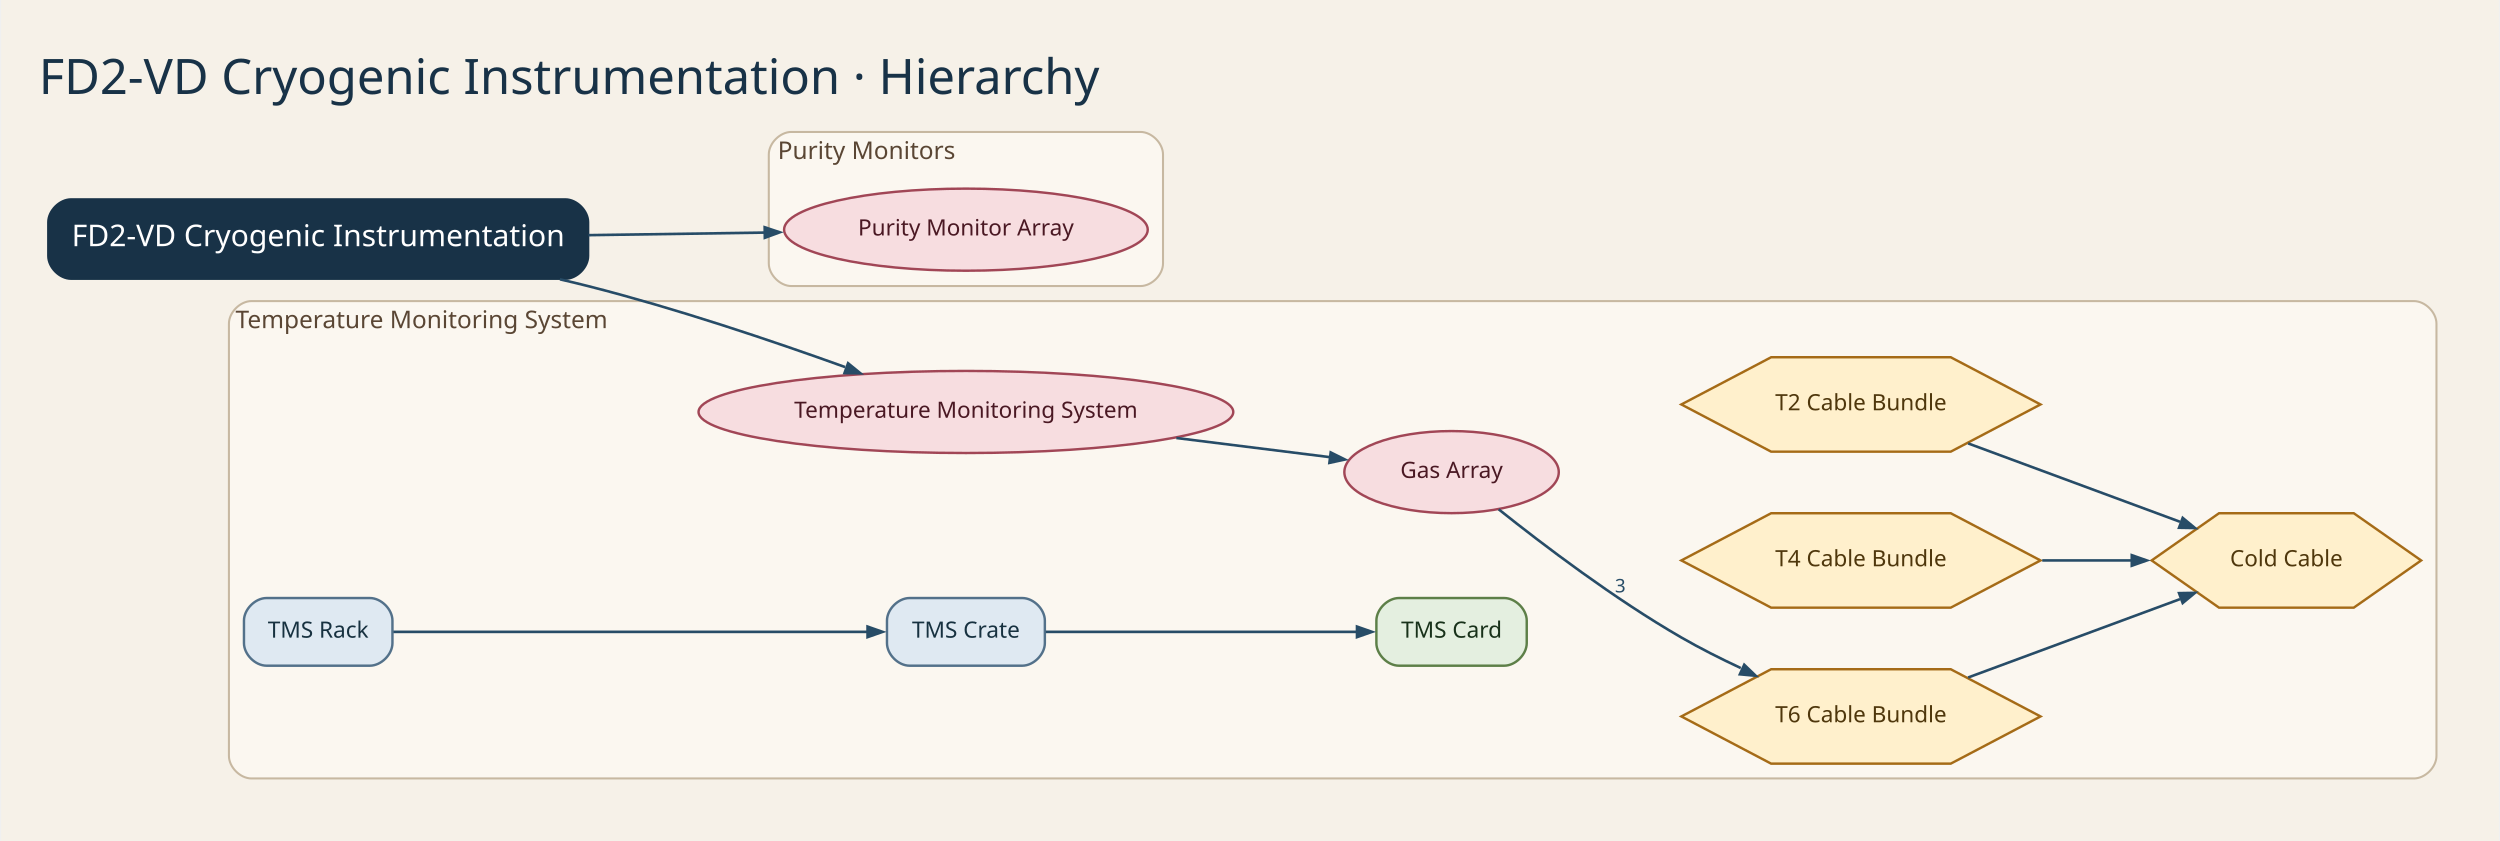
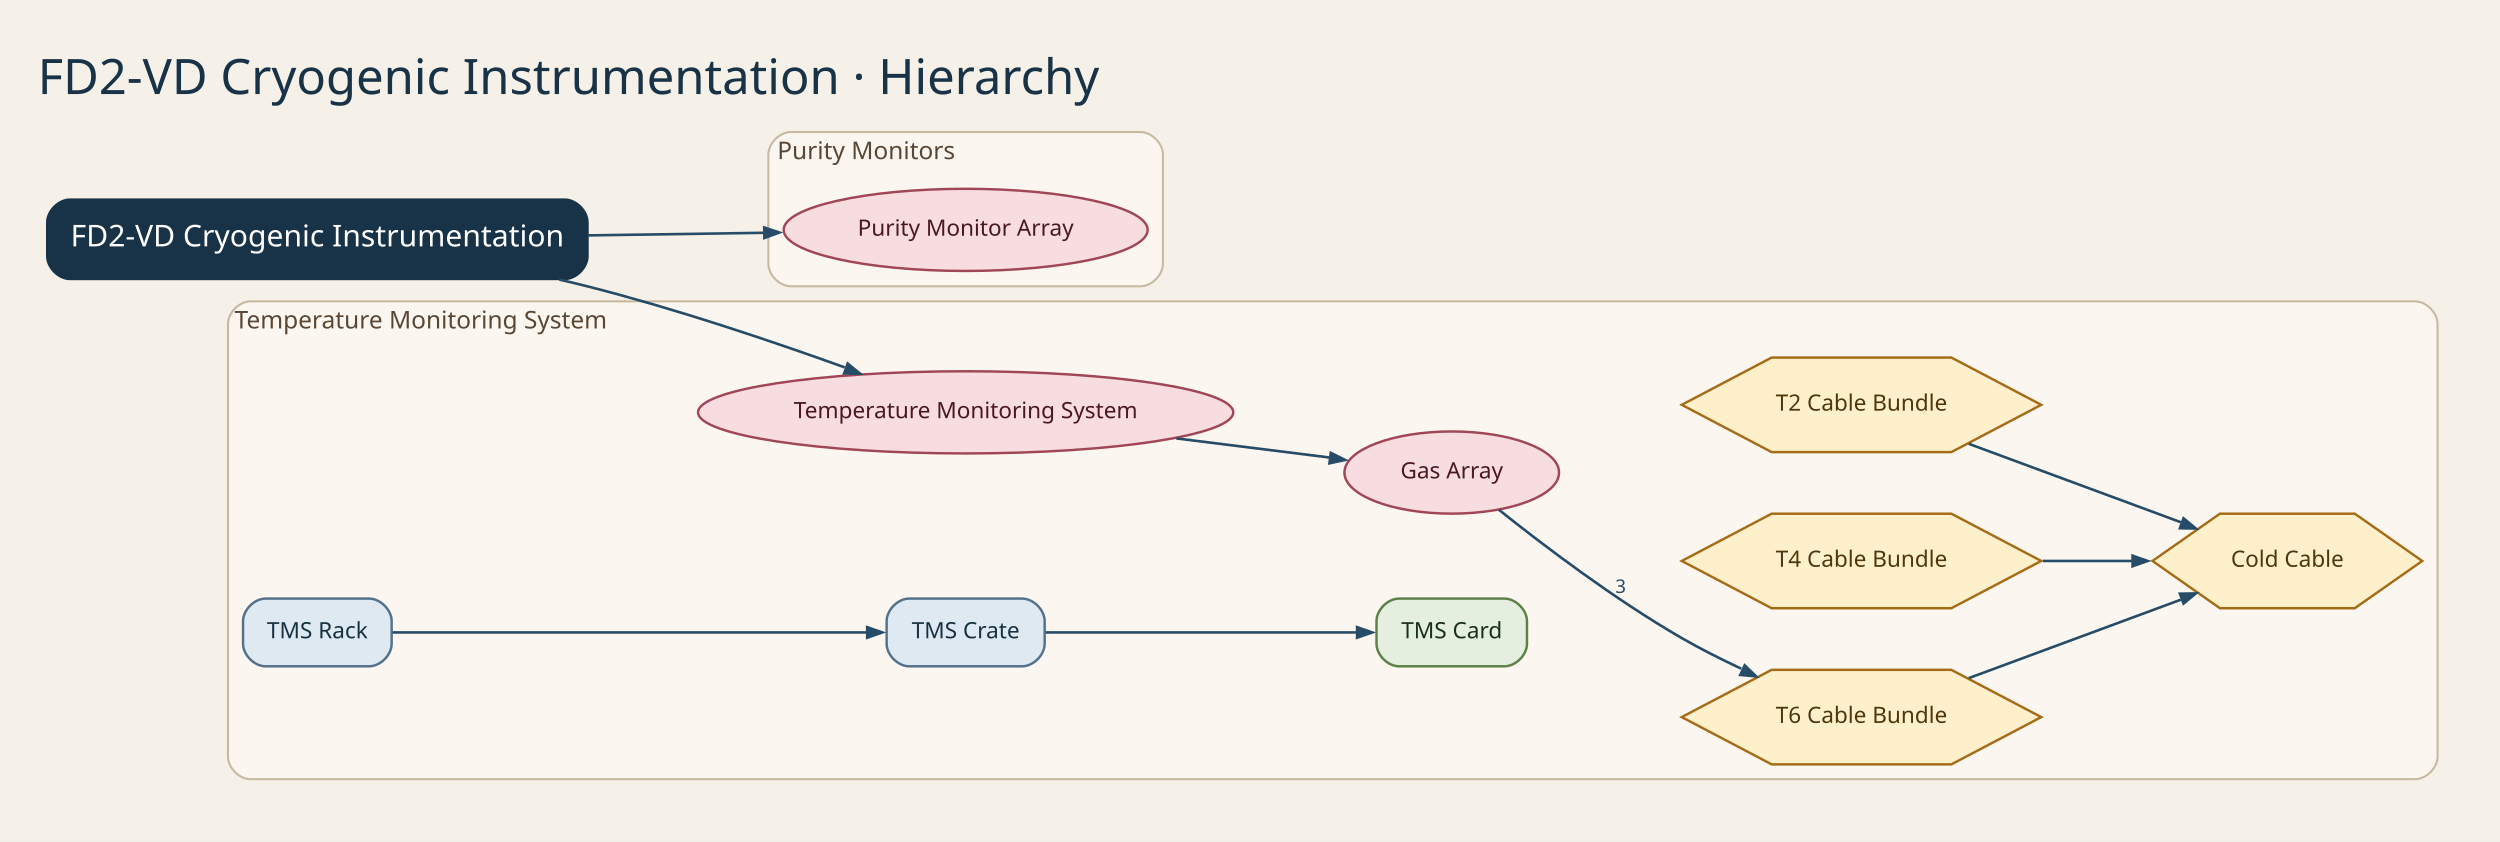
- <svg xmlns="http://www.w3.org/2000/svg" xmlns:xlink="http://www.w3.org/1999/xlink" width="1329pt" height="447pt" viewBox="0.00 0.00 1328.97 447.40">
+ <svg xmlns="http://www.w3.org/2000/svg" xmlns:xlink="http://www.w3.org/1999/xlink" preserveAspectRatio="xMidYMid meet" width="100%" height="100%" viewBox="0.00 0.00 1328.97 447.40">
  <g id="graph0" class="graph" transform="scale(1 1) rotate(0) translate(25.2 422.2)">
    <polygon fill="#f6f1e8" stroke="none" points="-25.2,25.2 -25.2,-422.2 1303.77,-422.2 1303.77,25.2 -25.2,25.2" />
    <text text-anchor="middle" x="277" y="-372.2" font-family="Iowan Old Style" font-size="26.00" fill="#183247">FD2-VD Cryogenic Instrumentation · Hierarchy</text>
+     <g id="clust2" class="cluster">
+       <g id="a_clust2">
+         <a xlink:href="../explorer.html#object=fd2_vd_ci.tms" xlink:title="Open Temperature Monitoring System in the interactive explorer" target="_top">
+           <path fill="#fbf7f0" stroke="#c7b8a1" stroke-width="1.1" d="M108,-8C108,-8 1258.57,-8 1258.57,-8 1264.57,-8 1270.57,-14 1270.57,-20 1270.57,-20 1270.57,-250 1270.57,-250 1270.57,-256 1264.57,-262 1258.57,-262 1258.57,-262 108,-262 108,-262 102,-262 96,-256 96,-250 96,-250 96,-20 96,-20 96,-14 102,-8 108,-8" />
+           <text text-anchor="middle" x="198.5" y="-247.6" font-family="Avenir Next" font-size="13.00" fill="#5a4634">Temperature Monitoring System</text>
+         </a>
+       </g>
+     </g>
    <g id="clust1" class="cluster">
      <g id="a_clust1">
        <a xlink:href="../explorer.html#object=fd2_vd_ci.purity_monitors" xlink:title="Open Purity Monitors in the interactive explorer" target="_top">
          <path fill="#fbf7f0" stroke="#c7b8a1" stroke-width="1.1" d="M395.25,-270C395.25,-270 581,-270 581,-270 587,-270 593,-276 593,-282 593,-282 593,-340 593,-340 593,-346 587,-352 581,-352 581,-352 395.25,-352 395.25,-352 389.25,-352 383.25,-346 383.25,-340 383.25,-340 383.25,-282 383.25,-282 383.25,-276 389.25,-270 395.25,-270" />
          <text text-anchor="middle" x="435.25" y="-337.6" font-family="Avenir Next" font-size="13.00" fill="#5a4634">Purity Monitors</text>
-         </a>
-       </g>
-     </g>
-     <g id="clust2" class="cluster">
-       <g id="a_clust2">
-         <a xlink:href="../explorer.html#object=fd2_vd_ci.tms" xlink:title="Open Temperature Monitoring System in the interactive explorer" target="_top">
-           <path fill="#fbf7f0" stroke="#c7b8a1" stroke-width="1.1" d="M108,-8C108,-8 1258.57,-8 1258.57,-8 1264.57,-8 1270.57,-14 1270.57,-20 1270.57,-20 1270.57,-250 1270.57,-250 1270.57,-256 1264.57,-262 1258.57,-262 1258.57,-262 108,-262 108,-262 102,-262 96,-256 96,-250 96,-250 96,-20 96,-20 96,-14 102,-8 108,-8" />
-           <text text-anchor="middle" x="198.5" y="-247.6" font-family="Avenir Next" font-size="13.00" fill="#5a4634">Temperature Monitoring System</text>
        </a>
      </g>
    </g>
    <g id="node1" class="node">
      <g id="a_node1">
        <a xlink:href="../explorer.html#object=fd2_vd_ci" xlink:title="Open FD2-VD Cryogenic Instrumentation in the interactive explorer" target="_top">
          <path fill="#183247" stroke="#183247" stroke-width="1.5" d="M275,-316C275,-316 12,-316 12,-316 6,-316 0,-310 0,-304 0,-304 0,-286 0,-286 0,-280 6,-274 12,-274 12,-274 275,-274 275,-274 281,-274 287,-280 287,-286 287,-286 287,-304 287,-304 287,-310 281,-316 275,-316" />
          <text text-anchor="middle" x="143.5" y="-291.2" font-family="Avenir Next" font-size="16.00" fill="#ffffff">FD2-VD Cryogenic Instrumentation</text>
        </a>
      </g>
    </g>
    <g id="node2" class="node">
      <g id="a_node2">
        <a xlink:href="../explorer.html#object=fd2_vd_ci.prm_array" xlink:title="Open Purity Monitor Array in the interactive explorer" target="_top">
          <ellipse fill="#f7dde0" stroke="#a14656" stroke-width="1.3" cx="488.13" cy="-300" rx="96.75" ry="21.84" />
          <text text-anchor="middle" x="488.13" y="-296.9" font-family="Avenir Next" font-size="12.00" fill="#4a1823">Purity Monitor Array</text>
        </a>
      </g>
    </g>
    <g id="edge2" class="edge">
      <g id="a_edge2">
        <a xlink:href="../explorer.html#object=relation%3A2" xlink:title="Open contains relation in the interactive explorer" target="_top">
          <path fill="none" stroke="#274c67" stroke-width="1.4" d="M287.32,-297.08C318.75,-297.54 351.49,-298.02 381.16,-298.45" />
          <polygon fill="#274c67" stroke="#274c67" stroke-width="1.4" points="381.06,-301.28 389.1,-298.6 381.14,-295.68 381.06,-301.28" />
        </a>
      </g>
    </g>
    <g id="node11" class="node">
      <g id="a_node11">
        <a xlink:href="../explorer.html#object=fd2_vd_ci.temperature_monitoring_system" xlink:title="Open Temperature Monitoring System in the interactive explorer" target="_top">
          <ellipse fill="#f7dde0" stroke="#a14656" stroke-width="1.3" cx="488.13" cy="-203" rx="142.26" ry="21.84" />
          <text text-anchor="middle" x="488.13" y="-199.9" font-family="Avenir Next" font-size="12.00" fill="#4a1823">Temperature Monitoring System</text>
        </a>
      </g>
    </g>
    <g id="edge1" class="edge">
      <g id="a_edge1">
        <a xlink:href="../explorer.html#object=relation%3A1" xlink:title="Open contains relation in the interactive explorer" target="_top">
          <path fill="none" stroke="#274c67" stroke-width="1.4" d="M272.11,-273.58C277.15,-272.43 282.13,-271.23 287,-270 333.52,-258.2 384.84,-240.93 423.86,-226.88" />
          <polygon fill="#274c67" stroke="#274c67" stroke-width="1.4" points="425.43,-228.93 432,-223.57 423.52,-223.67 425.43,-228.93" />
        </a>
      </g>
    </g>
    <g id="node3" class="node">
      <g id="a_node3">
        <a xlink:href="../explorer.html#object=fd2_vd_ci.cold_cable" xlink:title="Open Cold Cable in the interactive explorer" target="_top">
          <polygon fill="#fff0cc" stroke="#a56b17" stroke-width="1.3" points="1262.42,-124 1226.57,-149.12 1154.87,-149.12 1119.02,-124 1154.87,-98.88 1226.57,-98.88 1262.42,-124" />
          <text text-anchor="middle" x="1190.72" y="-120.9" font-family="Avenir Next" font-size="12.00" fill="#4f370c">Cold Cable</text>
        </a>
      </g>
    </g>
    <g id="node4" class="node">
      <g id="a_node4">
        <a xlink:href="../explorer.html#object=fd2_vd_ci.gas_array" xlink:title="Open Gas Array in the interactive explorer" target="_top">
          <ellipse fill="#f7dde0" stroke="#a14656" stroke-width="1.3" cx="746.53" cy="-171" rx="57.05" ry="21.84" />
          <text text-anchor="middle" x="746.53" y="-167.9" font-family="Avenir Next" font-size="12.00" fill="#4a1823">Gas Array</text>
        </a>
      </g>
    </g>
    <g id="node7" class="node">
      <g id="a_node7">
        <a xlink:href="../explorer.html#object=fd2_vd_ci.t6_bundle" xlink:title="Open T6 Cable Bundle in the interactive explorer" target="_top">
          <polygon fill="#fff0cc" stroke="#a56b17" stroke-width="1.3" points="1059.9,-41 1012.12,-66.12 916.56,-66.12 868.78,-41 916.56,-15.88 1012.12,-15.88 1059.9,-41" />
          <text text-anchor="middle" x="964.34" y="-37.9" font-family="Avenir Next" font-size="12.00" fill="#4f370c">T6 Cable Bundle</text>
        </a>
      </g>
    </g>
    <g id="edge4" class="edge">
      <g id="a_edge4">
        <a xlink:href="../explorer.html#object=relation%3A4" xlink:title="Open contains relation in the interactive explorer" target="_top">
          <path fill="none" stroke="#274c67" stroke-width="1.4" d="M771.59,-151.21C795.35,-132.24 833.2,-103.53 868.81,-83 878.78,-77.25 889.67,-71.75 900.41,-66.74" />
          <polygon fill="#274c67" stroke="#274c67" stroke-width="1.4" points="902.26,-68.51 908.37,-62.64 899.93,-63.42 902.26,-68.51" />
        </a>
      </g>
      <g id="a_edge4-label">
        <a xlink:href="../explorer.html#object=relation%3A4" xlink:title="3" target="_top">
          <text text-anchor="middle" x="836.31" y="-107" font-family="Avenir Next" font-size="10.00" fill="#274c67">3</text>
        </a>
      </g>
    </g>
    <g id="node5" class="node">
      <g id="a_node5">
        <a xlink:href="../explorer.html#object=fd2_vd_ci.t2_bundle" xlink:title="Open T2 Cable Bundle in the interactive explorer" target="_top">
          <polygon fill="#fff0cc" stroke="#a56b17" stroke-width="1.3" points="1059.9,-207 1012.12,-232.12 916.56,-232.12 868.78,-207 916.56,-181.88 1012.12,-181.88 1059.9,-207" />
          <text text-anchor="middle" x="964.34" y="-203.9" font-family="Avenir Next" font-size="12.00" fill="#4f370c">T2 Cable Bundle</text>
        </a>
      </g>
    </g>
    <g id="edge7" class="edge">
      <g id="a_edge7">
        <a xlink:href="../explorer.html#object=relation%3A7" xlink:title="Open contains relation in the interactive explorer" target="_top">
          <path fill="none" stroke="#274c67" stroke-width="1.4" d="M1021.38,-186.27C1055.82,-173.53 1099.76,-157.28 1134.12,-144.57" />
          <polygon fill="#274c67" stroke="#274c67" stroke-width="1.4" points="1135.55,-146.65 1142.08,-141.25 1133.61,-141.4 1135.55,-146.65" />
        </a>
      </g>
    </g>
    <g id="node6" class="node">
      <g id="a_node6">
        <a xlink:href="../explorer.html#object=fd2_vd_ci.t4_bundle" xlink:title="Open T4 Cable Bundle in the interactive explorer" target="_top">
          <polygon fill="#fff0cc" stroke="#a56b17" stroke-width="1.3" points="1059.9,-124 1012.12,-149.12 916.56,-149.12 868.78,-124 916.56,-98.88 1012.12,-98.88 1059.9,-124" />
          <text text-anchor="middle" x="964.34" y="-120.9" font-family="Avenir Next" font-size="12.00" fill="#4f370c">T4 Cable Bundle</text>
        </a>
      </g>
    </g>
    <g id="edge6" class="edge">
      <g id="a_edge6">
        <a xlink:href="../explorer.html#object=relation%3A6" xlink:title="Open contains relation in the interactive explorer" target="_top">
          <path fill="none" stroke="#274c67" stroke-width="1.4" d="M1060.82,-124C1076.82,-124 1093.29,-124 1108.88,-124" />
          <polygon fill="#274c67" stroke="#274c67" stroke-width="1.4" points="1108.46,-126.8 1116.46,-124 1108.46,-121.2 1108.46,-126.8" />
        </a>
      </g>
    </g>
    <g id="edge5" class="edge">
      <g id="a_edge5">
        <a xlink:href="../explorer.html#object=relation%3A5" xlink:title="Open contains relation in the interactive explorer" target="_top">
          <path fill="none" stroke="#274c67" stroke-width="1.4" d="M1021.38,-61.73C1055.82,-74.47 1099.76,-90.72 1134.12,-103.43" />
          <polygon fill="#274c67" stroke="#274c67" stroke-width="1.4" points="1133.61,-106.6 1142.08,-106.75 1135.55,-101.35 1133.61,-106.6" />
        </a>
      </g>
    </g>
    <g id="node8" class="node">
      <g id="a_node8">
        <a xlink:href="../explorer.html#object=fd2_vd_ci.tms_card" xlink:title="Open TMS Card in the interactive explorer" target="_top">
          <path fill="#e4efe0" stroke="#5d7f48" stroke-width="1.3" d="M774.53,-104C774.53,-104 718.53,-104 718.53,-104 712.53,-104 706.53,-98 706.53,-92 706.53,-92 706.53,-80 706.53,-80 706.53,-74 712.53,-68 718.53,-68 718.53,-68 774.53,-68 774.53,-68 780.53,-68 786.53,-74 786.53,-80 786.53,-80 786.53,-92 786.53,-92 786.53,-98 780.53,-104 774.53,-104" />
          <text text-anchor="middle" x="746.53" y="-82.9" font-family="Avenir Next" font-size="12.00" fill="#18311a">TMS Card</text>
        </a>
      </g>
    </g>
    <g id="node9" class="node">
      <g id="a_node9">
        <a xlink:href="../explorer.html#object=fd2_vd_ci.tms_crate" xlink:title="Open TMS Crate in the interactive explorer" target="_top">
          <path fill="#dfe9f2" stroke="#53718a" stroke-width="1.3" d="M518.13,-104C518.13,-104 458.13,-104 458.13,-104 452.13,-104 446.13,-98 446.13,-92 446.13,-92 446.13,-80 446.13,-80 446.13,-74 452.13,-68 458.13,-68 458.13,-68 518.13,-68 518.13,-68 524.13,-68 530.13,-74 530.13,-80 530.13,-80 530.13,-92 530.13,-92 530.13,-98 524.13,-104 518.13,-104" />
          <text text-anchor="middle" x="488.13" y="-82.9" font-family="Avenir Next" font-size="12.00" fill="#173140">TMS Crate</text>
        </a>
      </g>
    </g>
    <g id="edge9" class="edge">
      <g id="a_edge9">
        <a xlink:href="../explorer.html#object=relation%3A15" xlink:title="Open contains relation in the interactive explorer" target="_top">
          <path fill="none" stroke="#274c67" stroke-width="1.4" d="M530.61,-86C575.86,-86 648.26,-86 696.34,-86" />
          <polygon fill="#274c67" stroke="#274c67" stroke-width="1.4" points="696.22,-88.8 704.22,-86 696.22,-83.2 696.22,-88.8" />
        </a>
      </g>
    </g>
    <g id="node10" class="node">
      <g id="a_node10">
        <a xlink:href="../explorer.html#object=fd2_vd_ci.tms_rack" xlink:title="Open TMS Rack in the interactive explorer" target="_top">
          <path fill="#dfe9f2" stroke="#53718a" stroke-width="1.3" d="M171,-104C171,-104 116,-104 116,-104 110,-104 104,-98 104,-92 104,-92 104,-80 104,-80 104,-74 110,-68 116,-68 116,-68 171,-68 171,-68 177,-68 183,-74 183,-80 183,-80 183,-92 183,-92 183,-98 177,-104 171,-104" />
          <text text-anchor="middle" x="143.5" y="-82.9" font-family="Avenir Next" font-size="12.00" fill="#173140">TMS Rack</text>
        </a>
      </g>
    </g>
    <g id="edge8" class="edge">
      <g id="a_edge8">
        <a xlink:href="../explorer.html#object=relation%3A14" xlink:title="Open contains relation in the interactive explorer" target="_top">
          <path fill="none" stroke="#274c67" stroke-width="1.4" d="M183.47,-86C245.58,-86 367.01,-86 436.01,-86" />
          <polygon fill="#274c67" stroke="#274c67" stroke-width="1.4" points="435.8,-88.8 443.8,-86 435.8,-83.2 435.8,-88.8" />
        </a>
      </g>
    </g>
    <g id="edge3" class="edge">
      <g id="a_edge3">
        <a xlink:href="../explorer.html#object=relation%3A3" xlink:title="Open contains relation in the interactive explorer" target="_top">
          <path fill="none" stroke="#274c67" stroke-width="1.4" d="M600.1,-189.15C628.18,-185.65 657.38,-182 682.18,-178.91" />
          <polygon fill="#274c67" stroke="#274c67" stroke-width="1.4" points="682.23,-181.47 689.82,-177.7 681.53,-175.92 682.23,-181.47" />
        </a>
      </g>
    </g>
  </g>
</svg>
